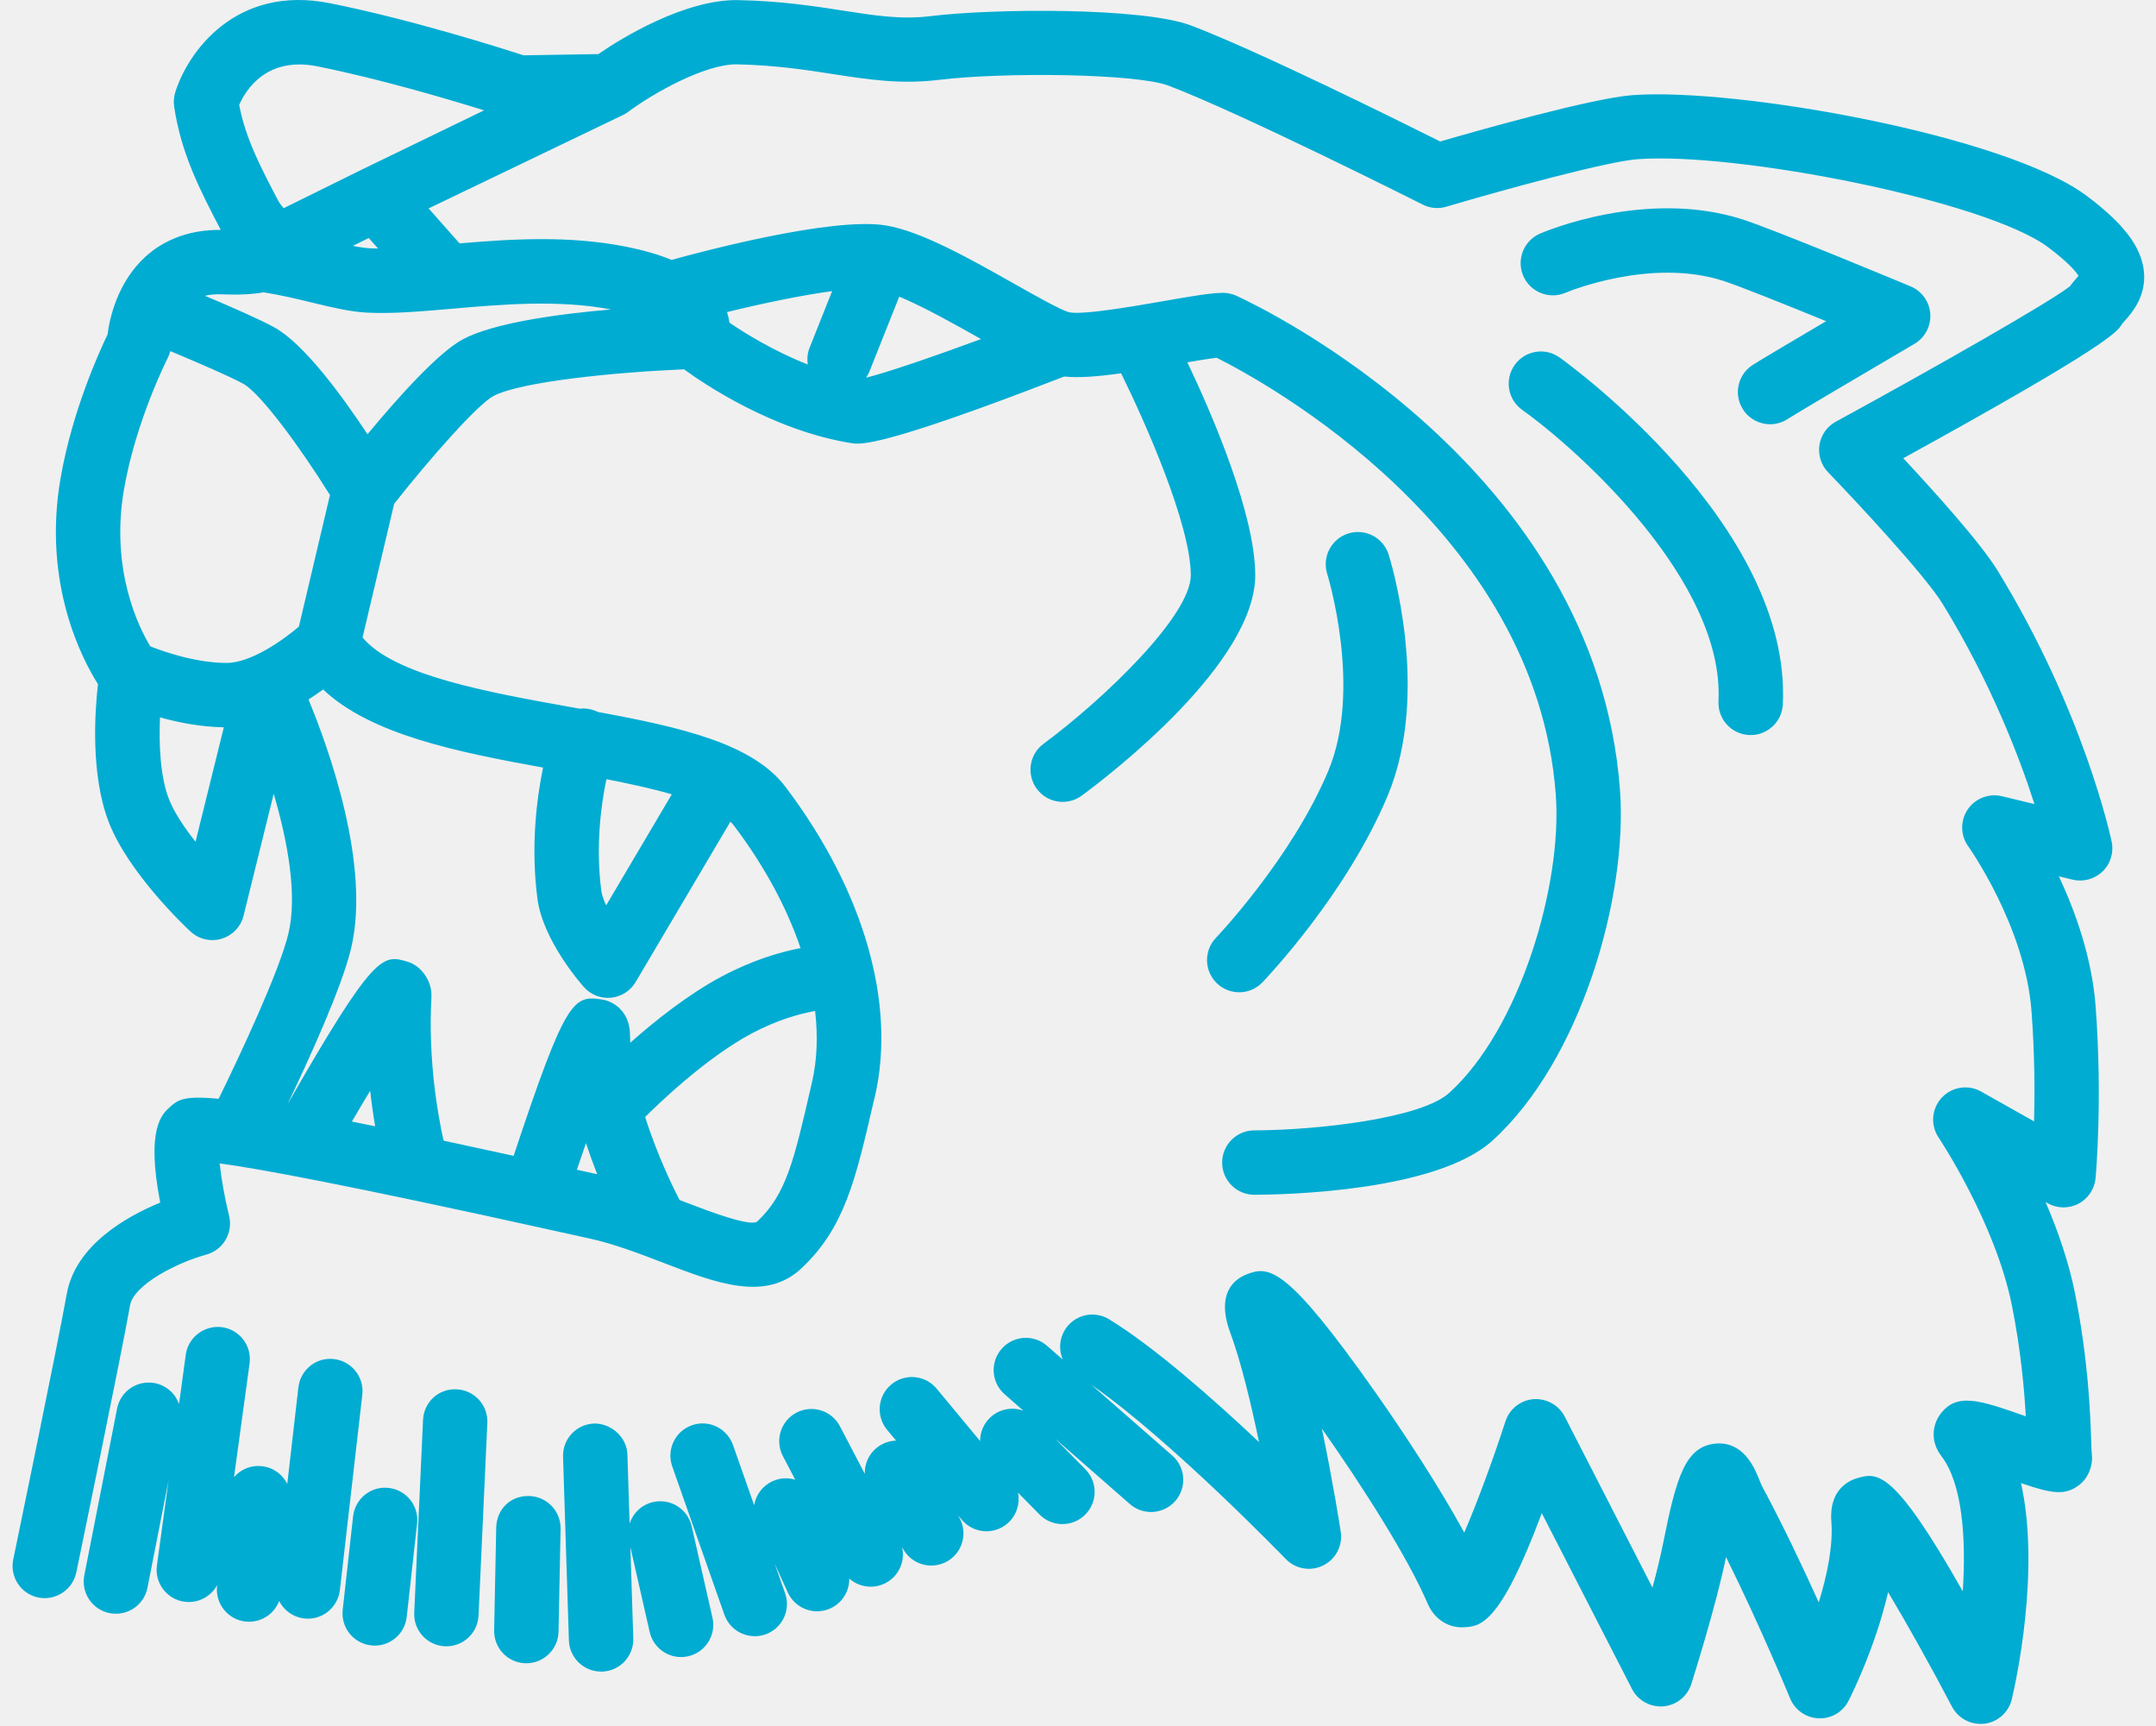
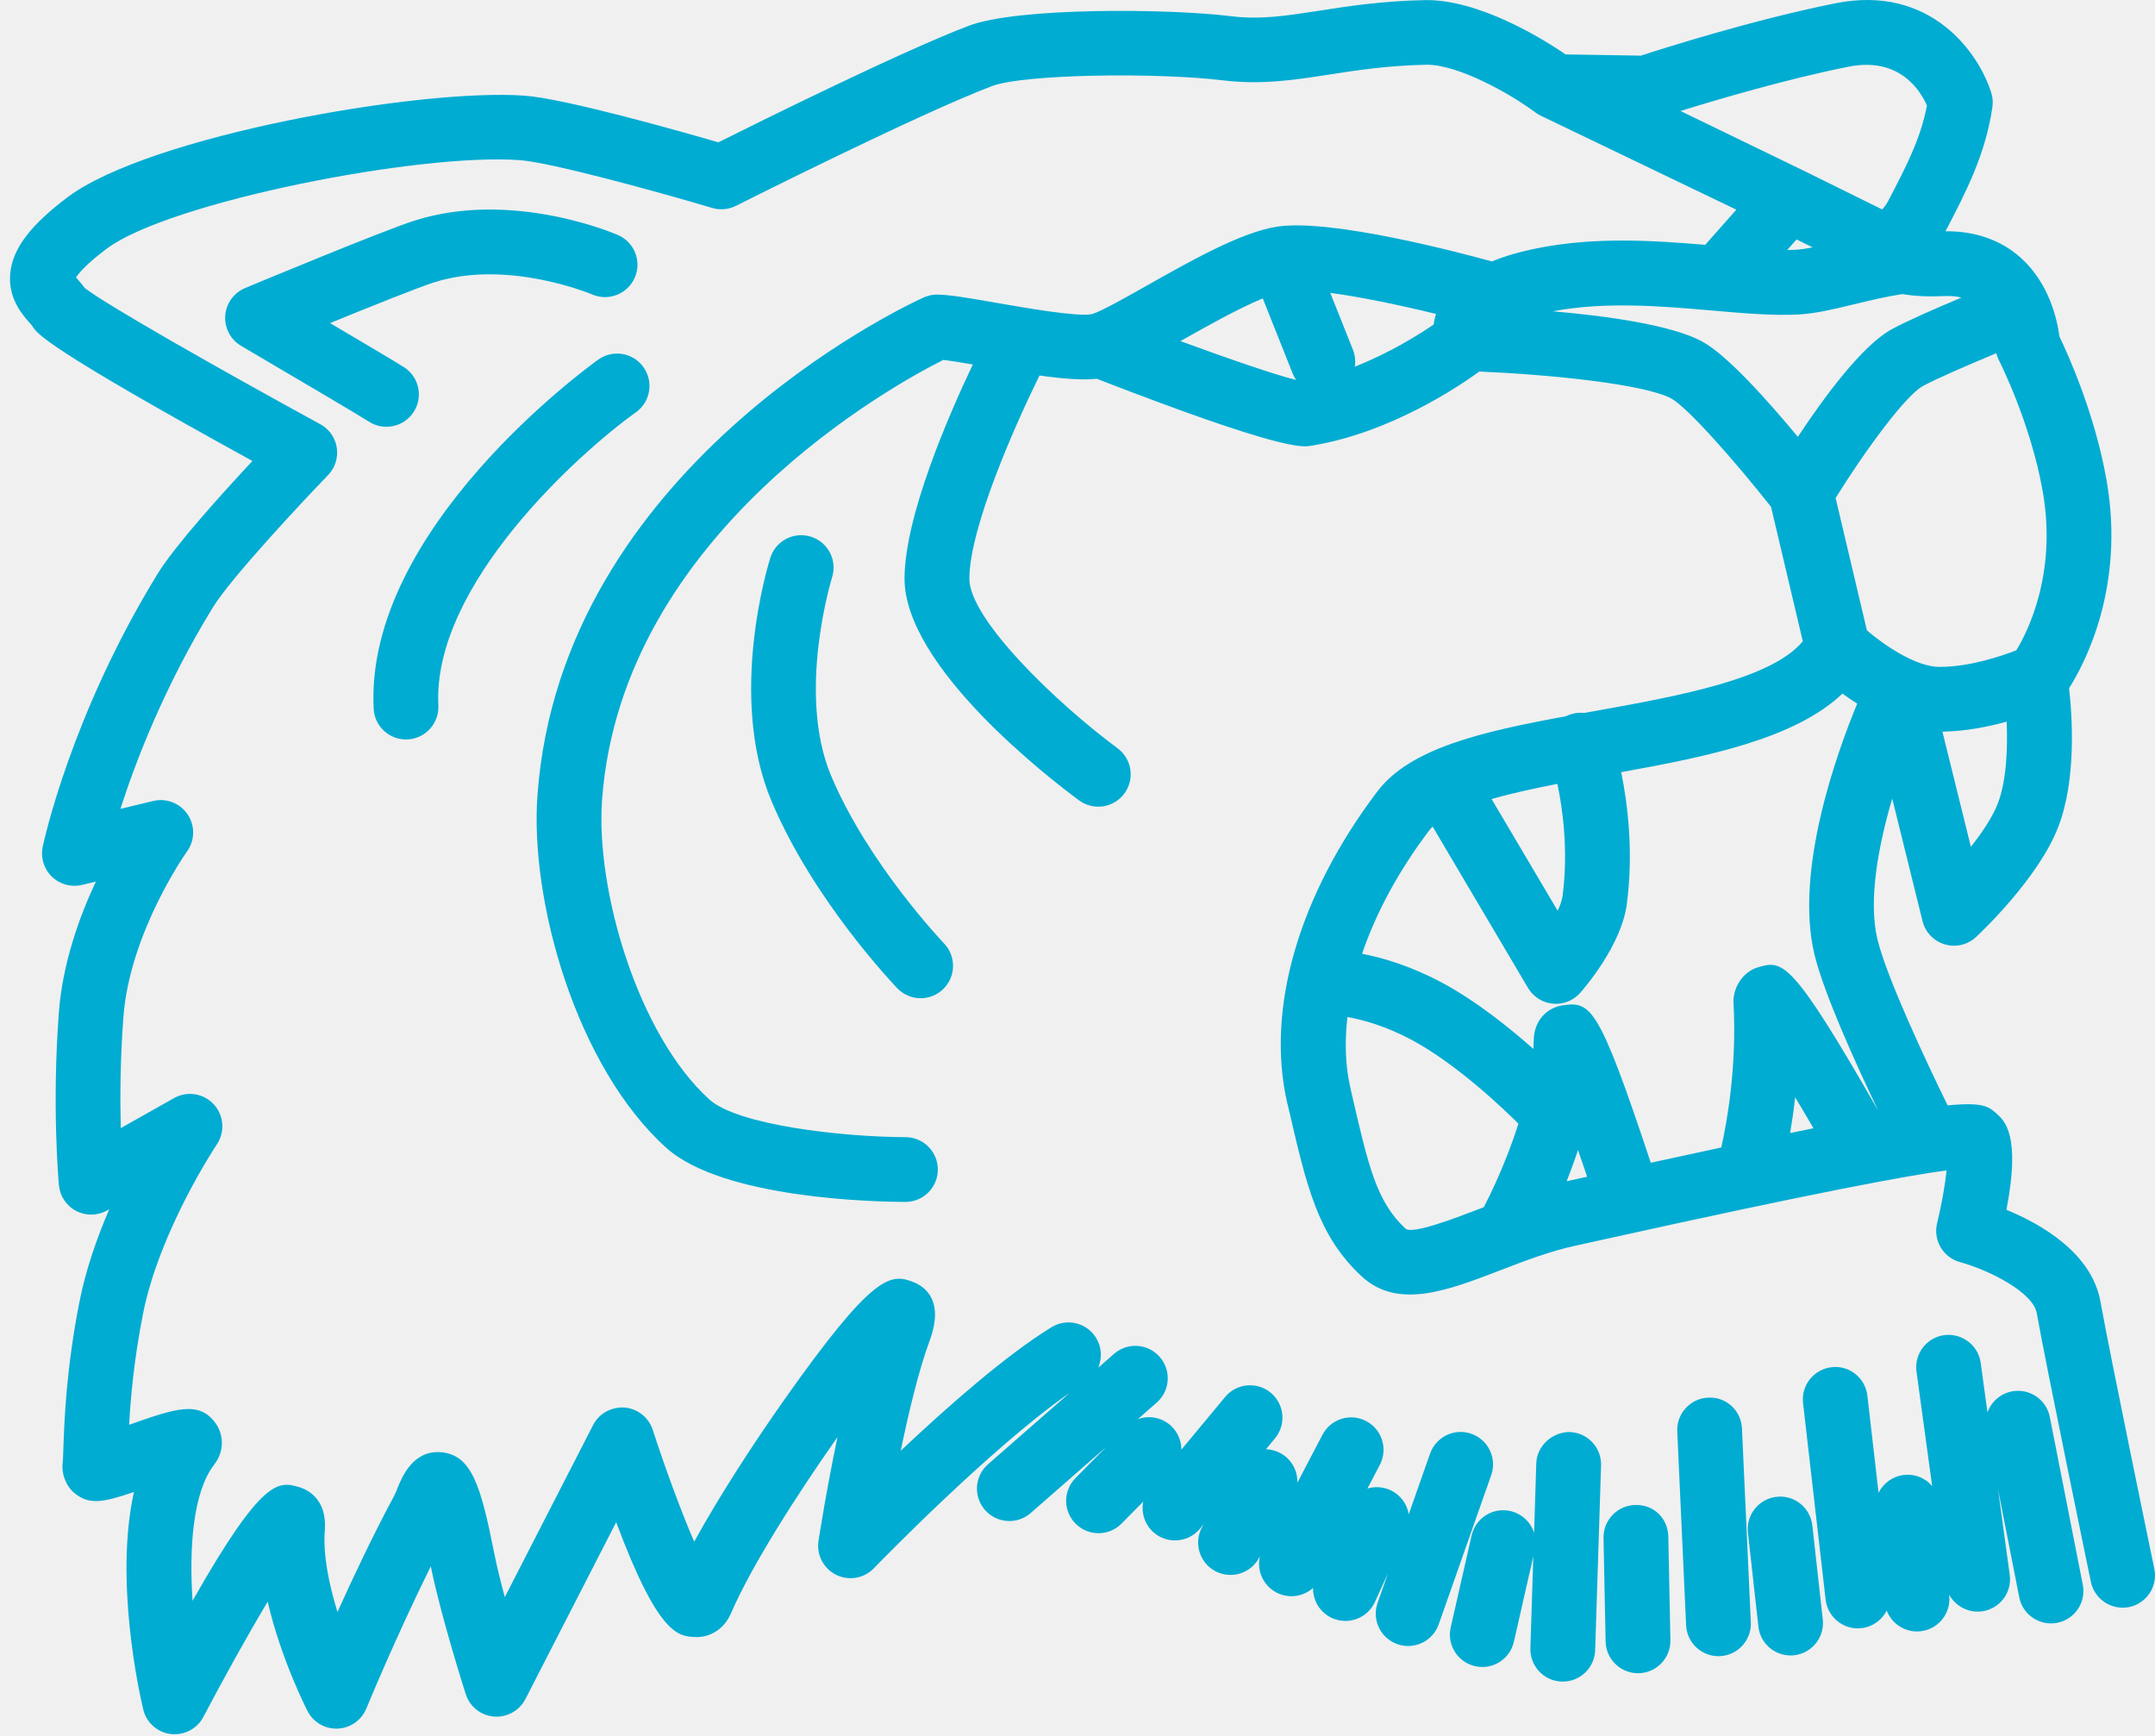
- <svg xmlns="http://www.w3.org/2000/svg" width="150" height="120" viewBox="0 0 150 120" fill="none">
-   <g clip-path="url(#clip0_64_43)">
-     <g clip-path="url(#clip1_64_43)">
-       <path d="M137.789 119.913C136.964 119.913 136.196 119.457 135.807 118.715C134.391 116.018 132.739 113.051 131.362 110.749C130.451 114.689 128.711 118.108 128.606 118.313C128.208 119.088 127.412 119.563 126.518 119.525C125.646 119.488 124.875 118.947 124.542 118.139C124.518 118.079 122.479 113.133 120.084 108.306C119.411 111.659 117.74 116.918 117.669 117.141C117.395 118.006 116.625 118.618 115.72 118.693C114.824 118.764 113.957 118.291 113.542 117.483L107.267 105.254C104.346 113.076 102.971 113.138 101.831 113.191C100.972 113.244 99.868 112.813 99.316 111.524C97.964 108.372 94.82 103.417 91.967 99.373C92.739 103.068 93.243 106.309 93.278 106.543C93.428 107.509 92.934 108.458 92.059 108.893C91.185 109.324 90.13 109.145 89.451 108.439C89.365 108.352 81.41 100.126 75.934 96.328L81.558 101.248C82.489 102.062 82.584 103.477 81.769 104.41C80.955 105.34 79.538 105.434 78.607 104.62L73.393 100.056L75.512 102.203C76.38 103.082 76.371 104.501 75.49 105.37C74.609 106.238 73.192 106.229 72.323 105.348L70.824 103.826C70.983 104.609 70.718 105.454 70.061 105.999C69.109 106.787 67.697 106.657 66.907 105.706L66.646 105.392L66.741 105.56C67.35 106.637 66.97 108.002 65.894 108.611C64.819 109.216 63.452 108.842 62.843 107.765L62.759 107.613C62.989 108.586 62.545 109.63 61.618 110.114C60.766 110.56 59.762 110.405 59.086 109.802C59.1 110.666 58.61 111.5 57.773 111.88C56.647 112.392 55.319 111.893 54.807 110.769L53.9 108.776L54.624 110.833C55.034 111.999 54.421 113.277 53.255 113.689C52.083 114.093 50.809 113.486 50.397 112.317L46.768 101.998C46.358 100.83 46.971 99.552 48.139 99.14C49.302 98.727 50.584 99.343 50.995 100.512L52.469 104.702C52.587 103.991 53.046 103.353 53.752 103.031C54.266 102.797 54.824 102.777 55.326 102.925L54.467 101.285C53.895 100.188 54.317 98.835 55.412 98.263C56.511 97.689 57.862 98.111 58.435 99.208L60.17 102.523C60.142 101.716 60.554 100.921 61.307 100.497C61.636 100.31 61.991 100.217 62.342 100.208L61.718 99.457C60.929 98.504 61.058 97.093 62.011 96.303C62.964 95.511 64.375 95.642 65.165 96.595L68.189 100.235C68.189 99.658 68.412 99.078 68.856 98.637C69.495 98.008 70.414 97.84 71.201 98.129L69.897 96.986C68.966 96.173 68.871 94.758 69.687 93.825C70.5 92.893 71.915 92.799 72.848 93.615L73.939 94.569C73.662 93.922 73.689 93.156 74.086 92.509C74.731 91.454 76.112 91.123 77.166 91.77C80.32 93.703 84.405 97.306 87.596 100.314C87.036 97.623 86.338 94.714 85.601 92.724C84.582 89.975 85.861 88.993 86.713 88.653C88.305 88.016 89.508 88.082 95.662 96.809C97.69 99.685 100.12 103.404 101.874 106.604C102.777 104.512 103.881 101.517 104.739 98.868C105.018 98.007 105.788 97.398 106.69 97.325C107.593 97.268 108.448 97.731 108.862 98.535L114.968 110.436C115.257 109.357 115.524 108.28 115.702 107.381C116.634 102.691 117.263 100.612 119.369 100.415C121.302 100.252 122.068 102.106 122.39 102.905C122.465 103.088 122.534 103.276 122.615 103.424C124.048 106.088 125.443 109.043 126.537 111.462C127.116 109.582 127.546 107.518 127.412 105.825C127.235 103.572 128.72 102.963 129.18 102.83C130.599 102.422 131.689 102.106 136.556 110.688C136.801 106.988 136.525 103.183 135.073 101.292C134.238 100.206 134.496 99.056 134.969 98.402C136.117 96.822 137.728 97.387 140.941 98.517C140.835 96.613 140.602 93.975 139.981 90.839C138.834 85.067 134.916 79.187 134.876 79.129C134.296 78.267 134.386 77.121 135.09 76.359C135.794 75.596 136.929 75.419 137.832 75.927L141.518 78.004C141.57 75.986 141.561 73.278 141.339 70.341C140.895 64.443 136.975 58.923 136.935 58.868C136.39 58.108 136.373 57.089 136.896 56.312C137.419 55.537 138.374 55.166 139.279 55.385L141.544 55.93C140.487 52.642 138.496 47.443 135.152 41.999C133.903 39.968 128.981 34.706 127.188 32.852C126.701 32.349 126.48 31.649 126.584 30.958C126.688 30.267 127.113 29.663 127.727 29.331C134.801 25.471 142.683 20.973 144.007 19.916C144.144 19.726 144.307 19.534 144.48 19.337C144.521 19.293 144.568 19.238 144.612 19.185C144.42 18.887 143.892 18.247 142.497 17.199C138.178 13.961 120.812 10.555 113.924 11.074C111.846 11.228 104.832 13.133 100.625 14.378C100.08 14.541 99.491 14.488 98.983 14.23C98.859 14.168 86.422 7.906 81.295 5.956C79.079 5.115 69.873 5.002 65.309 5.556C62.64 5.88 60.377 5.529 57.978 5.157C56.083 4.863 53.939 4.53 51.225 4.475C49.039 4.472 45.495 6.452 43.747 7.75C43.623 7.845 43.488 7.931 43.341 8.001L29.82 14.497L31.973 16.93C35.576 16.625 39.582 16.366 43.588 17.166C44.784 17.406 45.828 17.707 46.722 18.079C48.945 17.464 57.798 15.118 61.536 15.667C61.574 15.672 61.612 15.678 61.651 15.685C64.103 16.091 67.516 18.018 70.529 19.721C71.972 20.536 73.764 21.547 74.355 21.713C74.36 21.715 74.367 21.717 74.375 21.719C75.303 21.935 79.121 21.264 80.953 20.944C82.93 20.598 84.198 20.383 85.03 20.372C85.213 20.364 85.385 20.383 85.561 20.421C85.736 20.459 85.904 20.516 86.062 20.593C87.632 21.313 111.048 32.422 112.709 54.965C113.252 62.34 110.008 73.76 103.821 79.352C99.908 82.886 89.353 83.102 87.276 83.109H87.268C86.036 83.109 85.034 82.112 85.029 80.878C85.023 79.641 86.021 78.635 87.259 78.629C91.715 78.611 98.866 77.792 100.819 76.028C105.764 71.559 108.701 61.514 108.242 55.294C106.88 36.805 87.934 26.533 84.648 24.886C84.144 24.944 83.378 25.07 82.61 25.202C84.316 28.791 87.301 35.675 87.331 39.968C87.371 46.093 77.287 53.849 75.265 55.341C74.272 56.074 72.868 55.866 72.133 54.87C71.398 53.875 71.608 52.472 72.603 51.737C76.748 48.675 82.869 42.824 82.849 39.997C82.825 36.463 79.686 29.382 77.999 25.965C76.373 26.193 75.058 26.296 74.036 26.191C61.261 31.146 59.859 30.919 59.25 30.826C53.741 29.954 48.883 26.636 47.59 25.69C42.886 25.884 36.202 26.542 34.322 27.552C33.236 28.135 29.968 31.815 27.422 35.046L25.224 44.345C27.422 46.978 33.898 48.141 39.659 49.176C39.886 49.216 40.111 49.256 40.334 49.297C40.657 49.258 40.992 49.293 41.321 49.408C41.418 49.443 41.511 49.481 41.599 49.525C47.455 50.6 52.379 51.737 54.645 54.73C60.097 61.936 62.366 69.793 60.867 76.287L60.788 76.594C59.521 82.091 58.757 85.407 55.76 88.223C53.26 90.574 49.814 89.249 46.164 87.844C44.462 87.19 42.703 86.512 40.939 86.133L39.109 85.729C24.057 82.394 17.819 81.259 15.283 80.928C15.387 81.933 15.63 83.326 15.938 84.57C16.23 85.753 15.524 86.954 14.347 87.272C12.29 87.835 9.3 89.375 9.05 90.796C8.414 94.388 5.432 108.772 5.307 109.383C5.055 110.593 3.859 111.365 2.66 111.122C1.448 110.869 0.67 109.685 0.921 108.474C0.952 108.324 4.016 93.544 4.642 90.017C5.243 86.616 8.796 84.619 11.147 83.652C10.147 78.492 11.27 77.494 11.842 76.987C12.35 76.536 12.74 76.19 15.21 76.433C16.715 73.371 19.431 67.568 20.062 64.955C20.71 62.275 20.009 58.497 19.042 55.215L16.947 63.69C16.757 64.461 16.172 65.074 15.411 65.299C14.65 65.527 13.826 65.332 13.244 64.788C12.809 64.383 8.951 60.718 7.582 57.226C6.282 53.908 6.602 49.452 6.816 47.589C5.77 45.945 2.93 40.648 4.216 33.252C5.017 28.638 6.871 24.538 7.483 23.266C7.624 22.162 8.154 19.64 10.136 17.841C11.505 16.599 13.314 15.971 15.36 15.992C13.901 13.201 12.595 10.659 12.116 7.412C12.067 7.081 12.092 6.743 12.193 6.421C13.034 3.702 16.354 -1.097 22.964 0.226C28.637 1.362 34.849 3.336 36.421 3.848L41.63 3.762C43.252 2.638 47.638 -0.035 51.308 0.007C54.321 0.065 56.626 0.424 58.66 0.74C60.925 1.091 62.715 1.373 64.761 1.12C69.116 0.587 79.52 0.502 82.88 1.779C87.51 3.538 97.325 8.403 100.202 9.842C102.938 9.046 110.789 6.823 113.59 6.617C120.843 6.086 139.553 9.405 145.179 13.625C147.761 15.561 148.987 17.181 149.159 18.88C149.335 20.616 148.316 21.765 147.826 22.317C147.757 22.394 147.689 22.465 147.636 22.538C147.324 23.063 146.775 23.979 132.417 31.874C134.572 34.185 137.787 37.75 138.964 39.665C144.938 49.386 146.837 58.177 146.916 58.548C147.075 59.3 146.837 60.08 146.285 60.616C145.733 61.15 144.941 61.368 144.199 61.188L143.243 60.958C144.398 63.423 145.546 66.632 145.801 70.018C146.285 76.457 145.817 81.727 145.797 81.948C145.727 82.705 145.281 83.376 144.608 83.729C143.937 84.084 143.129 84.071 142.469 83.698L142.316 83.612C143.155 85.561 143.928 87.76 144.369 89.98C145.292 94.635 145.422 98.239 145.49 100.175C145.506 100.634 145.512 100.969 145.535 101.157C145.631 101.921 145.307 102.764 144.709 103.25C143.709 104.068 142.743 103.896 140.608 103.163C141.972 109.295 140.228 117.104 139.968 118.196C139.752 119.104 138.997 119.785 138.068 119.902C137.977 119.905 137.882 119.913 137.789 119.913ZM47.28 83.471C47.446 83.535 47.612 83.599 47.775 83.661C49.225 84.219 52.24 85.374 52.694 84.956C54.697 83.072 55.239 80.727 56.423 75.585L56.493 75.28C56.848 73.748 56.913 72.076 56.709 70.323C55.639 70.513 54.085 70.937 52.313 71.879C49.097 73.588 45.733 76.85 44.885 77.699C45.773 80.5 46.943 82.827 47.28 83.471ZM40.136 81.367L41.551 81.679C41.288 81.012 41.021 80.286 40.767 79.518C40.555 80.132 40.343 80.754 40.136 81.367ZM30.861 79.344C32.356 79.664 33.98 80.015 35.735 80.399C39.355 69.504 39.878 69.221 41.862 69.52C42.828 69.67 43.811 70.478 43.83 71.947C43.831 72.14 43.839 72.336 43.85 72.532C45.517 71.054 47.856 69.178 50.212 67.924C52.348 66.789 54.255 66.226 55.698 65.95C54.734 63.121 53.169 60.212 51.066 57.435C50.993 57.34 50.911 57.245 50.818 57.155L44.224 68.31C43.859 68.926 43.222 69.332 42.51 69.4C41.793 69.473 41.094 69.191 40.619 68.656C40.328 68.326 37.763 65.357 37.392 62.52C36.916 58.879 37.337 55.564 37.781 53.392C31.782 52.308 25.783 51.088 22.481 47.96C22.171 48.187 21.829 48.423 21.463 48.655C22.801 51.88 25.833 60.155 24.418 66.003C23.758 68.738 21.49 73.702 20.006 76.806C26.067 66.222 26.626 66.385 28.358 66.897C29.354 67.191 30.073 68.303 30.016 69.339C29.773 73.751 30.471 77.607 30.861 79.344ZM24.485 78.015C25.001 78.119 25.54 78.229 26.102 78.344C25.977 77.617 25.855 76.785 25.754 75.872C25.335 76.567 24.908 77.291 24.485 78.015ZM42.191 54.202C41.815 55.999 41.431 58.854 41.833 61.94C41.871 62.24 41.996 62.598 42.173 62.977L46.74 55.252C45.365 54.855 43.798 54.513 42.191 54.202ZM11.131 49.9C11.054 51.721 11.134 54.007 11.754 55.586C12.118 56.517 12.831 57.574 13.604 58.552L15.572 50.591C13.983 50.567 12.42 50.257 11.131 49.9ZM10.458 44.962C11.454 45.353 13.659 46.113 15.771 46.113C17.402 46.113 19.605 44.609 20.794 43.587L22.957 34.435C20.861 31.068 18.111 27.347 16.927 26.696C15.994 26.184 13.732 25.209 11.847 24.423C11.805 24.591 11.745 24.754 11.666 24.908C11.644 24.95 9.458 29.254 8.631 34.011C7.651 39.654 9.668 43.661 10.458 44.962ZM14.255 20.574C16.02 21.317 18.062 22.209 19.084 22.77C21.134 23.897 23.774 27.493 25.568 30.206C27.599 27.755 30.46 24.538 32.197 23.606C34.329 22.463 38.761 21.851 42.51 21.525C38.853 20.832 34.929 21.172 31.462 21.474C29.307 21.662 27.272 21.84 25.513 21.745C24.339 21.682 23.066 21.375 21.717 21.05C20.64 20.788 19.53 20.52 18.342 20.335C17.541 20.476 16.554 20.521 15.489 20.474C15.029 20.452 14.617 20.485 14.255 20.574ZM62.563 20.635L60.493 25.829C60.429 25.988 60.351 26.136 60.258 26.272C61.684 25.922 64.845 24.84 68.253 23.586C66.489 22.589 64.273 21.342 62.563 20.635ZM50.75 22.443C51.781 23.147 53.794 24.41 56.2 25.354C56.138 24.968 56.177 24.56 56.332 24.173L57.895 20.249C55.773 20.534 53.037 21.107 50.582 21.708C50.662 21.957 50.717 22.205 50.75 22.443ZM24.547 17.102C24.997 17.192 25.401 17.254 25.749 17.272C25.928 17.282 26.113 17.287 26.303 17.289L25.655 16.556L24.547 17.102ZM16.641 7.3C17.084 9.619 18.097 11.555 19.357 13.963C19.481 14.181 19.611 14.338 19.737 14.482L25.16 11.804C25.193 11.787 25.224 11.771 25.255 11.758L33.678 7.675C31.199 6.904 26.409 5.481 22.086 4.616C18.543 3.903 17.102 6.253 16.641 7.3ZM41.818 116.274C40.613 116.274 39.619 115.318 39.58 114.106L39.173 101.331C39.134 100.095 40.103 99.06 41.341 99.02C42.519 99.01 43.612 99.95 43.652 101.188L43.804 105.984C44.038 105.254 44.641 104.664 45.442 104.483C46.651 104.207 47.848 104.965 48.123 106.17L49.569 112.528C49.843 113.734 49.088 114.934 47.881 115.208C46.669 115.484 45.475 114.725 45.201 113.521L43.857 107.615L44.06 113.965C44.098 115.201 43.129 116.236 41.892 116.276C41.868 116.274 41.844 116.274 41.818 116.274ZM36.618 115.696C36.604 115.696 36.587 115.696 36.573 115.696C35.337 115.671 34.355 114.649 34.379 113.411L34.523 106.258C34.547 105.022 35.481 104.028 36.809 104.064C38.044 104.09 39.026 105.112 39.003 106.35L38.858 113.502C38.833 114.724 37.834 115.696 36.618 115.696ZM31.056 114.517C31.022 114.517 30.987 114.517 30.952 114.515C29.716 114.458 28.762 113.411 28.819 112.175L29.431 98.775C29.486 97.539 30.512 96.571 31.771 96.641C33.007 96.698 33.962 97.745 33.905 98.981L33.293 112.381C33.238 113.581 32.247 114.517 31.056 114.517ZM26.072 114.468C25.99 114.468 25.906 114.464 25.822 114.453C24.593 114.318 23.706 113.21 23.843 111.979L24.566 105.477C24.703 104.249 25.809 103.353 27.04 103.499C28.268 103.634 29.155 104.742 29.018 105.973L28.296 112.475C28.169 113.621 27.198 114.468 26.072 114.468ZM17.331 112.807C17.254 112.807 17.179 112.804 17.1 112.796C15.87 112.67 14.974 111.571 15.1 110.341L15.107 110.262C14.676 111.058 13.782 111.542 12.833 111.416C11.608 111.248 10.748 110.118 10.917 108.893L11.727 102.978L10.26 110.443C10.023 111.659 8.847 112.445 7.631 112.21C6.417 111.97 5.627 110.794 5.865 109.58L8.147 97.977C8.384 96.763 9.558 95.977 10.776 96.211C11.581 96.37 12.2 96.941 12.456 97.663L12.924 94.235C13.092 93.01 14.224 92.163 15.447 92.319C16.672 92.487 17.532 93.617 17.364 94.842L16.281 102.751C16.742 102.217 17.44 101.903 18.206 101.985C19.002 102.066 19.656 102.556 19.987 103.221L20.759 96.507C20.9 95.279 22.008 94.383 23.238 94.538C24.467 94.679 25.35 95.791 25.207 97.017L23.646 110.61C23.503 111.838 22.381 112.729 21.167 112.579C20.39 112.491 19.753 112.014 19.422 111.365C19.099 112.219 18.27 112.807 17.331 112.807ZM86.217 69.023C85.658 69.023 85.098 68.815 84.663 68.398C83.772 67.54 83.745 66.123 84.601 65.231C84.652 65.176 89.857 59.717 92.41 53.632C94.805 47.922 92.364 39.999 92.338 39.919C91.969 38.739 92.624 37.481 93.801 37.11C94.979 36.739 96.237 37.39 96.61 38.568C96.732 38.953 99.577 48.119 96.54 55.363C93.657 62.238 88.062 68.091 87.826 68.337C87.389 68.793 86.802 69.023 86.217 69.023ZM121.801 51.13C121.763 51.13 121.724 51.13 121.686 51.129C120.45 51.065 119.499 50.013 119.561 48.777C119.984 40.456 109.845 31.325 105.903 28.51C104.896 27.791 104.664 26.392 105.382 25.387C106.099 24.379 107.498 24.145 108.505 24.866C109.165 25.337 124.666 36.558 124.035 49.006C123.975 50.202 122.984 51.13 121.801 51.13ZM123.154 29.51C122.426 29.51 121.713 29.159 121.284 28.508C120.602 27.478 120.876 26.096 121.904 25.412C122.28 25.16 124.752 23.695 127.049 22.341C124.162 21.161 120.924 19.863 119.854 19.523C114.756 17.905 108.98 20.339 108.922 20.362C107.787 20.849 106.47 20.326 105.98 19.194C105.49 18.06 106.008 16.746 107.141 16.252C107.437 16.122 114.489 13.116 121.209 15.254C123.423 15.958 132.537 19.757 132.925 19.92C133.708 20.247 134.24 20.988 134.296 21.834C134.355 22.681 133.927 23.487 133.196 23.917C130.044 25.767 124.864 28.822 124.385 29.139C124.006 29.391 123.578 29.51 123.154 29.51Z" fill="#00ACD2" />
+ <svg xmlns="http://www.w3.org/2000/svg" width="149" height="120" viewBox="0 0 149 120" fill="none">
+   <g clip-path="url(#clip0_66_2)">
+     <g clip-path="url(#clip1_66_2)">
+       <path d="M12.081 119.91C12.906 119.91 13.674 119.455 14.063 118.712C15.478 116.016 17.131 113.048 18.508 110.746C19.419 114.686 21.159 118.105 21.264 118.31C21.662 119.085 22.458 119.561 23.352 119.522C24.224 119.486 24.995 118.945 25.328 118.137C25.352 118.076 27.391 113.13 29.786 108.304C30.459 111.657 32.13 116.915 32.201 117.138C32.476 118.003 33.245 118.616 34.151 118.69C35.047 118.762 35.913 118.288 36.328 117.48L42.603 105.252C45.525 113.074 46.9 113.136 48.039 113.189C48.899 113.242 50.003 112.811 50.555 111.522C51.907 108.369 55.051 103.415 57.904 99.37C57.132 103.065 56.628 106.307 56.593 106.541C56.443 107.506 56.937 108.455 57.812 108.891C58.686 109.322 59.741 109.143 60.42 108.437C60.506 108.349 68.461 100.124 73.938 96.326L68.313 101.246C67.382 102.06 67.287 103.475 68.103 104.407C68.917 105.338 70.334 105.431 71.264 104.618L76.479 100.054L74.36 102.201C73.491 103.08 73.501 104.499 74.382 105.367C75.263 106.236 76.68 106.227 77.549 105.345L79.048 103.824C78.889 104.607 79.154 105.451 79.81 105.996C80.763 106.784 82.175 106.654 82.965 105.704L83.226 105.389L83.131 105.557C82.522 106.634 82.902 108 83.978 108.609C85.053 109.214 86.42 108.839 87.029 107.762L87.113 107.611C86.883 108.583 87.327 109.627 88.254 110.112C89.106 110.558 90.11 110.403 90.787 109.799C90.772 110.664 91.262 111.498 92.099 111.878C93.226 112.39 94.553 111.891 95.065 110.766L95.972 108.774L95.248 110.83C94.838 111.997 95.451 113.275 96.618 113.686C97.79 114.09 99.064 113.483 99.475 112.315L103.105 101.996C103.514 100.828 102.902 99.549 101.733 99.138C100.571 98.725 99.289 99.341 98.877 100.509L97.404 104.7C97.285 103.989 96.826 103.351 96.12 103.029C95.606 102.795 95.049 102.775 94.546 102.923L95.405 101.283C95.978 100.186 95.555 98.833 94.46 98.26C93.361 97.686 92.01 98.109 91.438 99.206L89.702 102.521C89.73 101.714 89.318 100.919 88.565 100.495C88.236 100.308 87.881 100.215 87.53 100.206L88.154 99.454C88.944 98.502 88.814 97.09 87.861 96.3C86.909 95.509 85.497 95.641 84.707 96.593L81.683 100.233C81.683 99.656 81.46 99.076 81.015 98.635C80.377 98.006 79.457 97.838 78.671 98.127L79.975 96.984C80.906 96.171 81.001 94.756 80.185 93.823C79.372 92.891 77.956 92.797 77.024 93.613L75.932 94.567C76.21 93.92 76.183 93.154 75.786 92.507C75.141 91.452 73.76 91.121 72.705 91.768C69.551 93.701 65.466 97.304 62.276 100.312C62.835 97.621 63.534 94.712 64.27 92.722C65.289 89.973 64.011 88.991 63.159 88.651C61.566 88.014 60.363 88.08 54.209 96.807C52.181 99.683 49.751 103.402 47.997 106.601C47.094 104.51 45.99 101.515 45.132 98.866C44.852 98.005 44.083 97.396 43.181 97.323C42.278 97.266 41.422 97.728 41.009 98.533L34.902 110.434C34.613 109.355 34.346 108.278 34.169 107.379C33.236 102.689 32.607 100.61 30.501 100.412C28.568 100.25 27.802 102.104 27.48 102.903C27.405 103.086 27.336 103.274 27.255 103.422C25.822 106.086 24.427 109.04 23.333 111.459C22.754 109.58 22.324 107.516 22.458 105.823C22.635 103.57 21.15 102.961 20.689 102.828C19.271 102.42 18.181 102.104 13.313 110.686C13.069 106.985 13.345 103.181 14.796 101.29C15.632 100.204 15.374 99.054 14.901 98.4C13.752 96.82 12.142 97.385 8.929 98.515C9.035 96.611 9.267 93.973 9.889 90.837C11.035 85.065 14.954 79.185 14.994 79.127C15.573 78.266 15.484 77.119 14.78 76.357C14.076 75.594 12.941 75.417 12.037 75.925L8.351 78.002C8.3 75.984 8.309 73.276 8.53 70.34C8.975 64.442 12.895 58.922 12.935 58.867C13.48 58.106 13.496 57.088 12.973 56.311C12.45 55.536 11.496 55.164 10.591 55.384L8.326 55.929C9.382 52.641 11.374 47.442 14.718 41.999C15.967 39.967 20.889 34.705 22.683 32.851C23.169 32.349 23.39 31.648 23.286 30.957C23.182 30.266 22.758 29.663 22.143 29.33C15.069 25.47 7.186 20.973 5.863 19.916C5.726 19.726 5.563 19.534 5.389 19.336C5.349 19.292 5.301 19.238 5.257 19.184C5.449 18.886 5.978 18.247 7.373 17.199C11.692 13.961 29.058 10.555 35.946 11.074C38.025 11.227 45.039 13.133 49.246 14.378C49.791 14.54 50.38 14.487 50.888 14.23C51.012 14.168 63.45 7.905 68.576 5.956C70.793 5.115 79.999 5.002 84.563 5.556C87.232 5.88 89.496 5.529 91.895 5.157C93.789 4.863 95.934 4.53 98.647 4.475C100.834 4.472 104.377 6.452 106.125 7.75C106.25 7.845 106.385 7.931 106.531 8L120.053 14.497L117.901 16.93C114.297 16.625 110.291 16.365 106.284 17.166C105.089 17.405 104.045 17.707 103.151 18.078C100.927 17.464 92.074 15.118 88.337 15.667C88.298 15.672 88.26 15.678 88.221 15.685C85.769 16.091 82.356 18.018 79.342 19.72C77.9 20.536 76.108 21.547 75.517 21.713C75.512 21.715 75.504 21.717 75.497 21.718C74.568 21.934 70.751 21.263 68.918 20.943C66.942 20.598 65.673 20.382 64.841 20.371C64.658 20.364 64.486 20.382 64.311 20.42C64.135 20.459 63.967 20.515 63.81 20.592C62.239 21.313 38.822 32.422 37.162 54.963C36.619 62.339 39.863 73.759 46.05 79.35C49.963 82.884 60.519 83.1 62.596 83.107H62.603C63.835 83.107 64.837 82.111 64.843 80.877C64.848 79.639 63.85 78.633 62.612 78.628C58.156 78.609 51.005 77.79 49.052 76.026C44.106 71.558 41.17 61.513 41.629 55.292C42.991 36.804 61.937 26.533 65.223 24.885C65.728 24.944 66.494 25.07 67.262 25.201C65.556 28.791 62.57 35.674 62.541 39.967C62.501 46.092 72.584 53.848 74.607 55.34C75.6 56.073 77.004 55.865 77.739 54.868C78.474 53.874 78.264 52.471 77.269 51.736C73.124 48.674 67.002 42.823 67.022 39.996C67.046 36.462 70.186 29.381 71.873 25.964C73.499 26.192 74.813 26.295 75.835 26.191C88.611 31.145 90.013 30.919 90.622 30.826C96.131 29.953 100.989 26.635 102.282 25.69C106.987 25.884 113.671 26.542 115.551 27.551C116.637 28.134 119.905 31.815 122.452 35.045L124.649 44.344C122.452 46.977 115.975 48.14 110.214 49.175C109.987 49.215 109.762 49.255 109.539 49.295C109.215 49.257 108.881 49.292 108.552 49.407C108.455 49.442 108.362 49.48 108.274 49.524C102.417 50.599 97.493 51.736 95.228 54.729C89.775 61.935 87.506 69.791 89.006 76.286L89.084 76.593C90.351 82.089 91.116 85.405 94.112 88.221C96.612 90.572 100.059 89.247 103.708 87.843C105.41 87.188 107.169 86.51 108.934 86.131L110.764 85.727C125.816 82.392 132.055 81.257 134.591 80.926C134.486 81.932 134.243 83.325 133.936 84.568C133.644 85.751 134.349 86.952 135.527 87.27C137.584 87.834 140.573 89.373 140.824 90.794C141.46 94.386 144.442 108.77 144.567 109.381C144.819 110.591 146.015 111.362 147.214 111.119C148.426 110.867 149.204 109.682 148.953 108.472C148.922 108.322 145.858 93.542 145.232 90.015C144.631 86.614 141.078 84.617 138.727 83.65C139.727 78.491 138.604 77.492 138.032 76.986C137.523 76.534 137.134 76.189 134.664 76.432C133.159 73.369 130.442 67.566 129.811 64.954C129.164 62.273 129.864 58.496 130.831 55.214L132.927 63.688C133.117 64.46 133.702 65.072 134.463 65.297C135.223 65.526 136.048 65.33 136.629 64.787C137.065 64.381 140.923 60.717 142.292 57.225C143.592 53.907 143.272 49.451 143.058 47.588C144.104 45.944 146.944 40.647 145.658 33.252C144.857 28.637 143.003 24.538 142.391 23.265C142.25 22.161 141.72 19.64 139.738 17.841C138.368 16.599 136.56 15.97 134.514 15.992C135.973 13.2 137.278 10.659 137.758 7.412C137.807 7.081 137.781 6.743 137.681 6.421C136.84 3.702 133.519 -1.097 126.909 0.226C121.236 1.362 115.024 3.336 113.452 3.848L108.243 3.762C106.621 2.638 102.234 -0.035 98.565 0.007C95.552 0.065 93.246 0.424 91.213 0.74C88.947 1.091 87.157 1.373 85.111 1.12C80.756 0.586 70.352 0.502 66.991 1.779C62.362 3.537 52.547 8.403 49.669 9.842C46.933 9.046 39.082 6.823 36.281 6.616C29.027 6.086 10.317 9.405 4.691 13.624C2.109 15.561 0.882 17.181 0.71 18.879C0.535 20.616 1.553 21.764 2.043 22.316C2.112 22.393 2.18 22.465 2.233 22.538C2.546 23.062 3.094 23.978 17.453 31.873C15.297 34.184 12.083 37.749 10.905 39.664C4.932 49.385 3.032 58.176 2.954 58.547C2.795 59.298 3.032 60.079 3.584 60.615C4.137 61.149 4.928 61.366 5.671 61.187L6.627 60.957C5.471 63.421 4.323 66.63 4.069 70.016C3.584 76.456 4.052 81.725 4.073 81.946C4.142 82.703 4.588 83.374 5.261 83.727C5.932 84.082 6.74 84.069 7.4 83.696L7.554 83.61C6.715 85.559 5.941 87.758 5.501 89.978C4.577 94.633 4.447 98.237 4.38 100.173C4.363 100.632 4.358 100.966 4.334 101.155C4.239 101.919 4.563 102.762 5.161 103.248C6.161 104.066 7.126 103.894 9.262 103.161C7.898 109.293 9.642 117.102 9.902 118.193C10.117 119.102 10.873 119.782 11.801 119.899C11.893 119.903 11.988 119.91 12.081 119.91ZM102.593 83.469C102.426 83.533 102.26 83.597 102.097 83.659C100.647 84.217 97.632 85.373 97.179 84.954C95.175 83.071 94.634 80.725 93.449 75.584L93.379 75.278C93.025 73.746 92.959 72.075 93.164 70.322C94.233 70.512 95.787 70.936 97.559 71.877C100.775 73.587 104.14 76.849 104.988 77.697C104.099 80.498 102.929 82.826 102.593 83.469ZM109.737 81.365L108.321 81.677C108.585 81.01 108.852 80.284 109.106 79.516C109.318 80.131 109.53 80.752 109.737 81.365ZM119.012 79.343C117.517 79.663 115.893 80.014 114.138 80.398C110.517 69.502 109.994 69.219 108.011 69.519C107.045 69.669 106.061 70.477 106.043 71.945C106.041 72.139 106.034 72.335 106.023 72.53C104.355 71.053 102.017 69.177 99.66 67.923C97.524 66.787 95.617 66.224 94.175 65.948C95.138 63.12 96.703 60.211 98.806 57.434C98.879 57.338 98.962 57.243 99.055 57.154L105.648 68.308C106.014 68.925 106.65 69.331 107.363 69.398C108.08 69.471 108.778 69.19 109.254 68.654C109.545 68.325 112.11 65.356 112.481 62.518C112.956 58.878 112.536 55.563 112.092 53.391C118.091 52.307 124.09 51.087 127.392 47.959C127.703 48.186 128.045 48.422 128.41 48.654C127.072 51.879 124.041 60.154 125.456 66.001C126.116 68.736 128.383 73.7 129.868 76.805C123.806 66.221 123.247 66.383 121.515 66.895C120.519 67.19 119.8 68.301 119.857 69.338C120.1 73.75 119.402 77.606 119.012 79.343ZM125.388 78.013C124.872 78.118 124.333 78.227 123.772 78.343C123.896 77.615 124.019 76.783 124.119 75.871C124.538 76.565 124.966 77.289 125.388 78.013ZM107.681 54.201C108.058 55.998 108.442 58.852 108.04 61.939C108.001 62.238 107.877 62.597 107.7 62.975L103.132 55.251C104.507 54.854 106.074 54.512 107.681 54.201ZM138.743 49.899C138.82 51.72 138.739 54.005 138.12 55.585C137.756 56.516 137.043 57.572 136.269 58.551L134.302 50.59C135.891 50.566 137.454 50.255 138.743 49.899ZM139.416 44.961C138.419 45.352 136.214 46.112 134.102 46.112C132.471 46.112 130.268 44.608 129.08 43.586L126.917 34.435C129.012 31.067 131.762 27.346 132.947 26.695C133.879 26.183 136.141 25.209 138.026 24.423C138.068 24.591 138.129 24.754 138.207 24.907C138.229 24.949 140.416 29.253 141.243 34.011C142.223 39.653 140.206 43.661 139.416 44.961ZM135.618 20.574C133.854 21.316 131.811 22.209 130.789 22.77C128.74 23.896 126.099 27.492 124.306 30.206C122.274 27.754 119.413 24.538 117.676 23.605C115.544 22.463 111.112 21.85 107.363 21.525C111.02 20.832 114.944 21.172 118.411 21.474C120.566 21.662 122.602 21.839 124.36 21.744C125.534 21.682 126.807 21.375 128.156 21.049C129.233 20.788 130.343 20.519 131.532 20.334C132.333 20.475 133.32 20.521 134.384 20.473C134.845 20.451 135.256 20.484 135.618 20.574ZM87.309 20.634L89.379 25.829C89.443 25.988 89.521 26.136 89.615 26.271C88.188 25.922 85.027 24.84 81.619 23.585C83.383 22.589 85.599 21.342 87.309 20.634ZM99.123 22.443C98.091 23.146 96.078 24.41 93.672 25.353C93.734 24.968 93.696 24.56 93.54 24.172L91.977 20.249C94.1 20.534 96.835 21.106 99.291 21.708C99.21 21.956 99.155 22.205 99.123 22.443ZM125.326 17.102C124.876 17.192 124.472 17.254 124.125 17.272C123.945 17.281 123.761 17.287 123.571 17.288L124.218 16.555L125.326 17.102ZM133.232 7.3C132.79 9.619 131.777 11.555 130.517 13.963C130.393 14.18 130.263 14.338 130.137 14.482L124.713 11.803C124.68 11.787 124.649 11.771 124.618 11.758L116.195 7.675C118.674 6.903 123.465 5.481 127.787 4.616C131.331 3.903 132.771 6.253 133.232 7.3ZM108.054 116.272C109.259 116.272 110.254 115.315 110.292 114.103L110.7 101.328C110.739 100.093 109.769 99.058 108.532 99.017C107.354 99.008 106.261 99.948 106.22 101.186L106.069 105.982C105.835 105.252 105.231 104.662 104.43 104.481C103.222 104.204 102.024 104.963 101.75 106.168L100.304 112.525C100.029 113.732 100.785 114.931 101.991 115.206C103.204 115.482 104.398 114.723 104.672 113.518L106.016 107.613L105.813 113.962C105.774 115.198 106.743 116.233 107.981 116.273C108.005 116.272 108.029 116.272 108.054 116.272ZM113.255 115.694C113.269 115.694 113.286 115.694 113.3 115.694C114.536 115.668 115.518 114.646 115.494 113.408L115.35 106.256C115.326 105.02 114.392 104.025 113.064 104.062C111.828 104.087 110.846 105.11 110.87 106.347L111.015 113.5C111.04 114.721 112.039 115.694 113.255 115.694ZM118.817 114.515C118.851 114.515 118.886 114.515 118.921 114.513C120.157 114.456 121.111 113.408 121.055 112.172L120.442 98.772C120.387 97.537 119.362 96.569 118.102 96.639C116.866 96.695 115.911 97.743 115.968 98.979L116.58 112.379C116.635 113.578 117.626 114.515 118.817 114.515ZM123.801 114.465C123.883 114.465 123.967 114.462 124.051 114.451C125.28 114.315 126.167 113.207 126.03 111.977L125.308 105.475C125.17 104.247 124.064 103.351 122.834 103.497C121.605 103.632 120.718 104.74 120.855 105.971L121.578 112.472C121.704 113.619 122.675 114.465 123.801 114.465ZM132.543 112.805C132.62 112.805 132.695 112.801 132.773 112.794C134.004 112.668 134.9 111.569 134.773 110.339L134.766 110.26C135.198 111.055 136.092 111.54 137.041 111.414C138.266 111.245 139.125 110.116 138.957 108.891L138.147 102.976L139.613 110.441C139.851 111.657 141.027 112.443 142.243 112.207C143.457 111.968 144.247 110.792 144.009 109.578L141.727 97.975C141.489 96.761 140.315 95.975 139.098 96.209C138.293 96.368 137.673 96.939 137.417 97.661L136.949 94.233C136.781 93.008 135.649 92.161 134.426 92.317C133.201 92.485 132.342 93.615 132.51 94.84L133.592 102.749C133.132 102.215 132.433 101.901 131.667 101.983C130.872 102.063 130.217 102.553 129.886 103.219L129.114 96.505C128.974 95.277 127.866 94.381 126.635 94.536C125.406 94.677 124.523 95.789 124.666 97.015L126.227 110.607C126.37 111.836 127.493 112.726 128.707 112.576C129.484 112.489 130.12 112.012 130.451 111.362C130.775 112.216 131.603 112.805 132.543 112.805ZM63.654 69.022C64.214 69.022 64.773 68.813 65.209 68.396C66.099 67.539 66.126 66.122 65.271 65.23C65.219 65.175 60.014 59.715 57.461 53.63C55.066 47.921 57.507 39.998 57.533 39.918C57.902 38.739 57.247 37.481 56.07 37.11C54.892 36.738 53.634 37.389 53.261 38.567C53.139 38.953 50.294 48.118 53.331 55.362C56.214 62.237 61.809 68.089 62.045 68.336C62.482 68.791 63.069 69.022 63.654 69.022ZM28.069 51.129C28.108 51.129 28.146 51.129 28.184 51.127C29.42 51.063 30.371 50.012 30.309 48.776C29.887 40.456 40.025 31.325 43.967 28.509C44.975 27.791 45.207 26.392 44.489 25.386C43.772 24.379 42.373 24.145 41.366 24.865C40.706 25.337 25.204 36.557 25.835 49.005C25.895 50.201 26.886 51.129 28.069 51.129ZM26.716 29.509C27.444 29.509 28.157 29.158 28.587 28.507C29.268 27.478 28.994 26.096 27.967 25.412C27.59 25.16 25.118 23.695 22.821 22.34C25.709 21.161 28.947 19.863 30.016 19.523C35.114 17.905 40.89 20.338 40.949 20.362C42.084 20.848 43.401 20.325 43.891 19.194C44.381 18.06 43.863 16.745 42.73 16.252C42.433 16.122 35.381 13.116 28.662 15.254C26.447 15.957 17.332 19.757 16.945 19.919C16.162 20.247 15.63 20.987 15.573 21.834C15.515 22.68 15.943 23.487 16.674 23.916C19.826 25.767 25.006 28.822 25.485 29.138C25.864 29.39 26.292 29.509 26.716 29.509Z" fill="#00ACD2" />
    </g>
  </g>
  <defs>
-     <clipPath id="clip0_64_43">
-       <rect width="148.305" height="119.913" fill="white" transform="translate(0.874023)" />
+     <clipPath id="clip0_66_2">
+       <rect width="148.31" height="119.91" fill="white" transform="matrix(-1 0 0 1 149 0)" />
    </clipPath>
-     <clipPath id="clip1_64_43">
-       <rect width="148.305" height="119.913" fill="white" transform="translate(0.874023)" />
+     <clipPath id="clip1_66_2">
+       <rect width="148.31" height="119.91" fill="white" transform="matrix(-1 0 0 1 149 0)" />
    </clipPath>
  </defs>
</svg>
